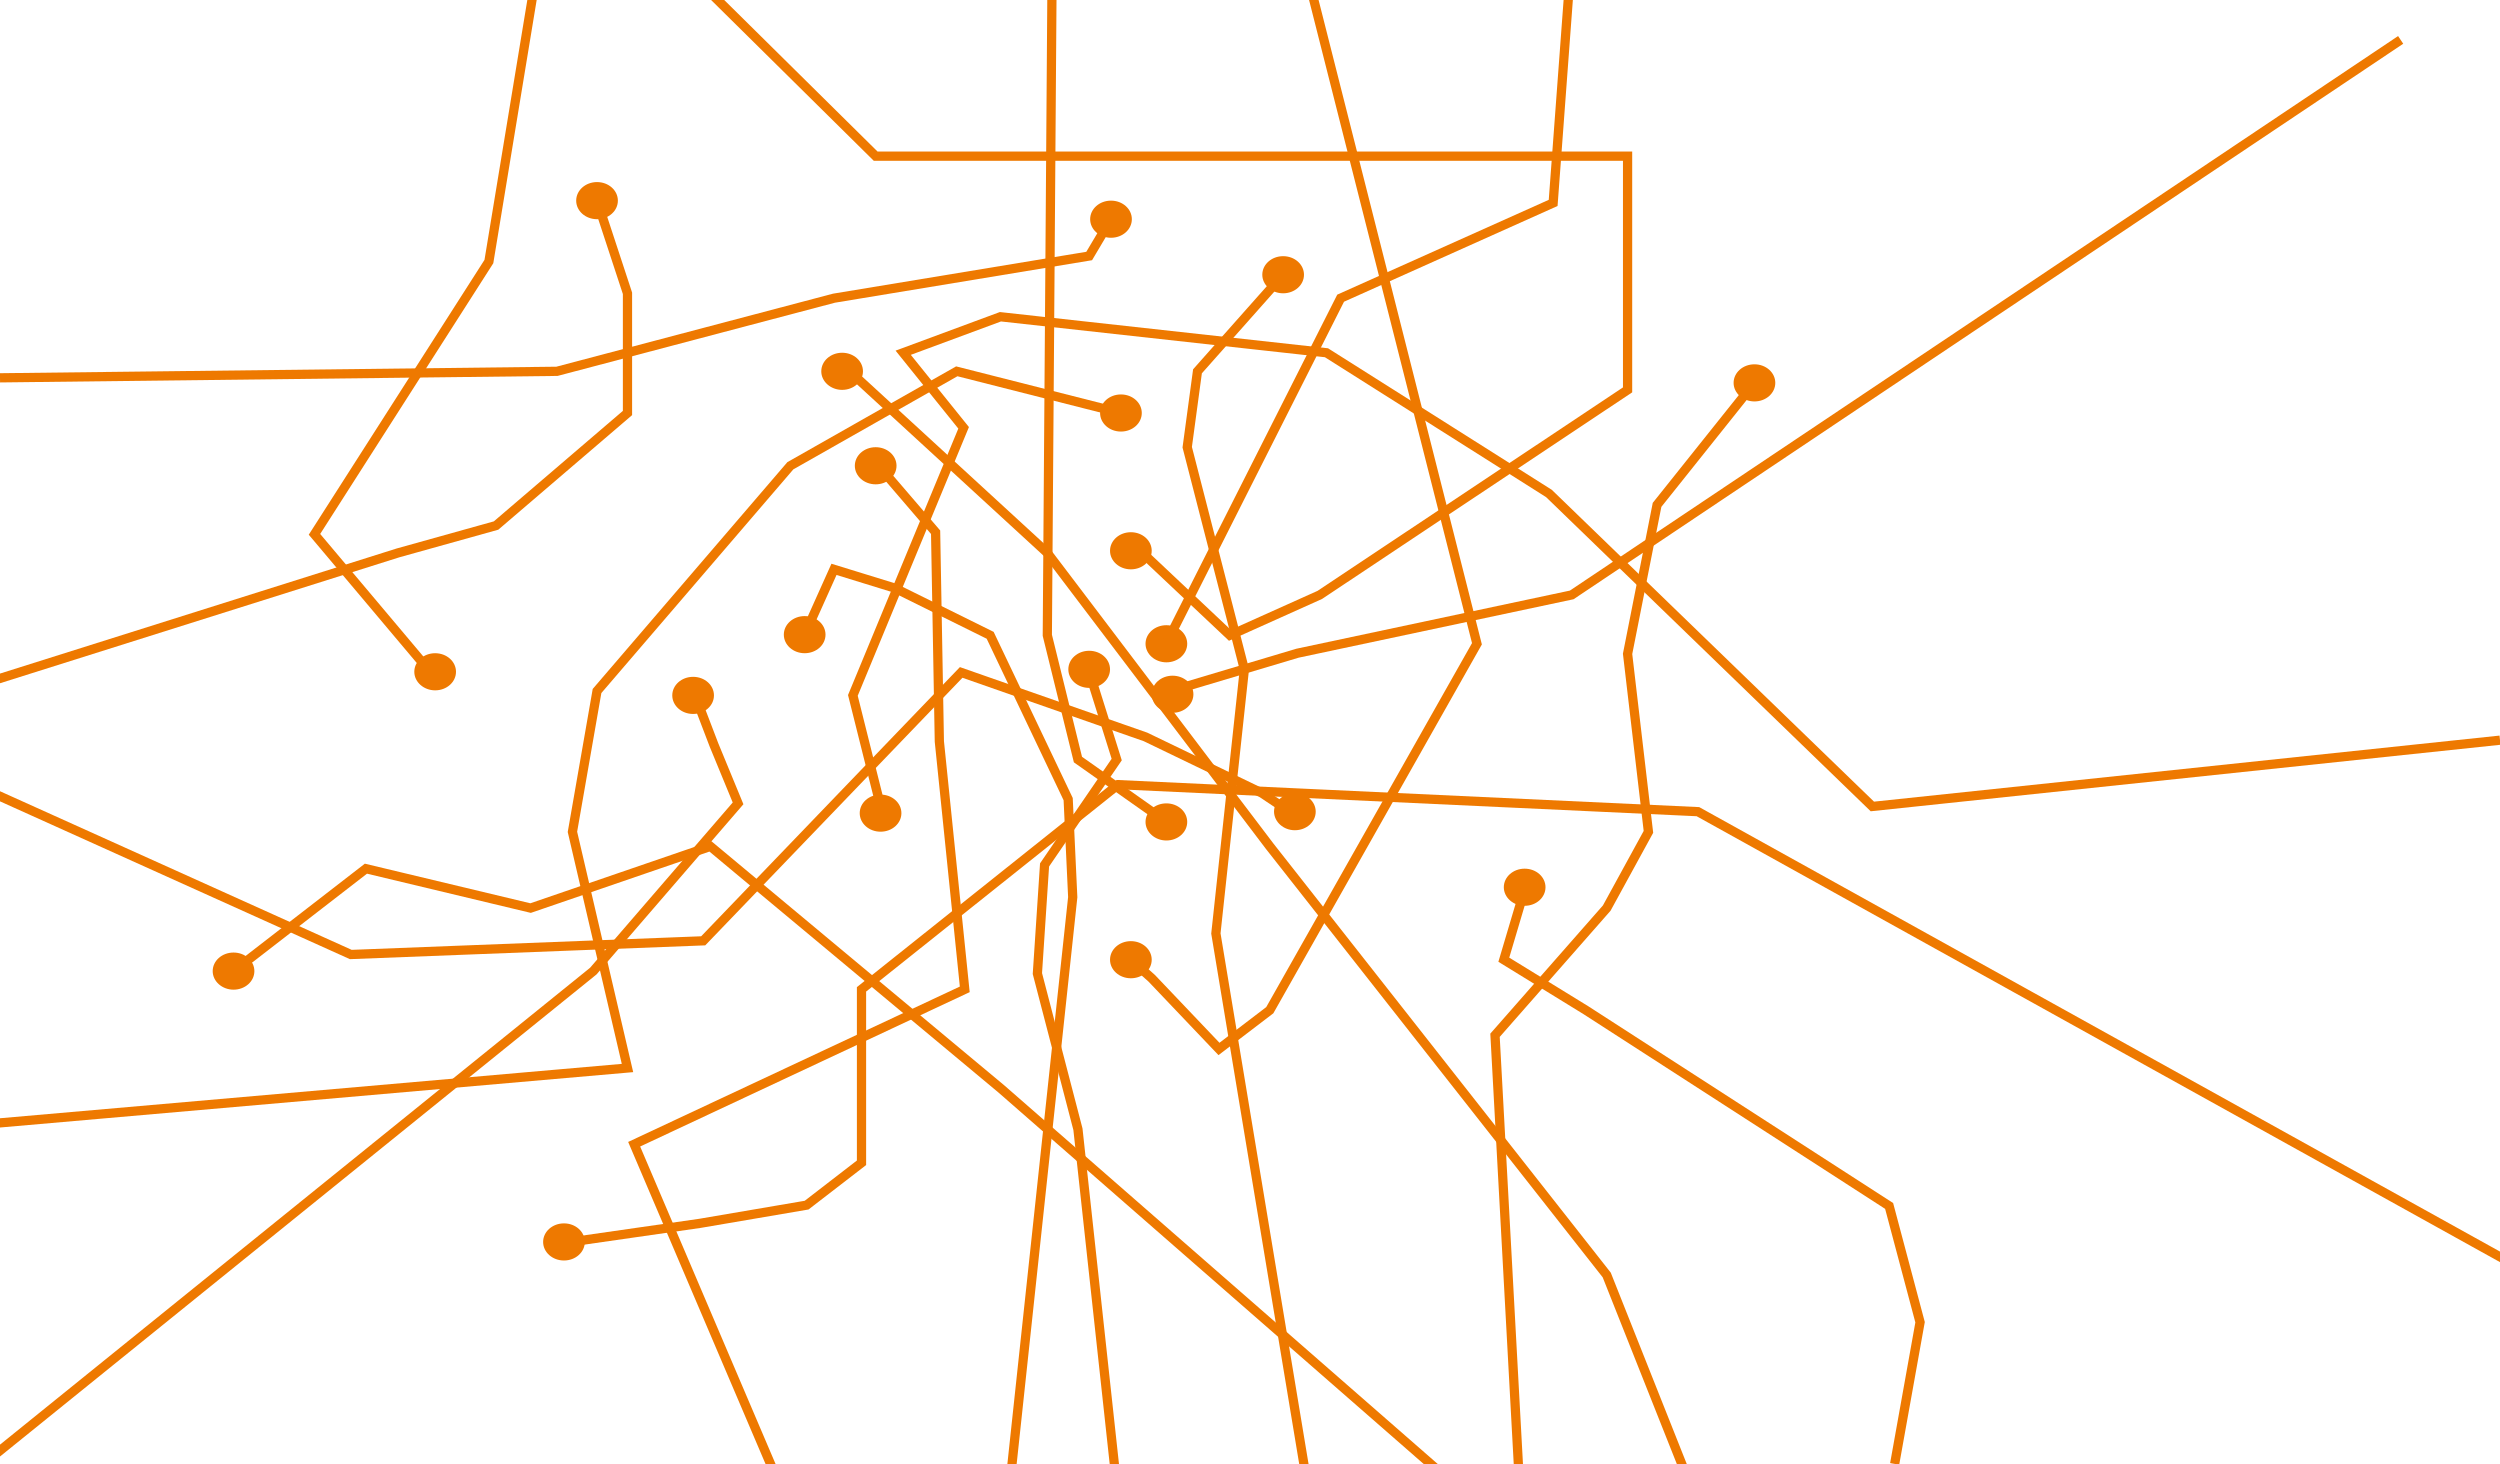
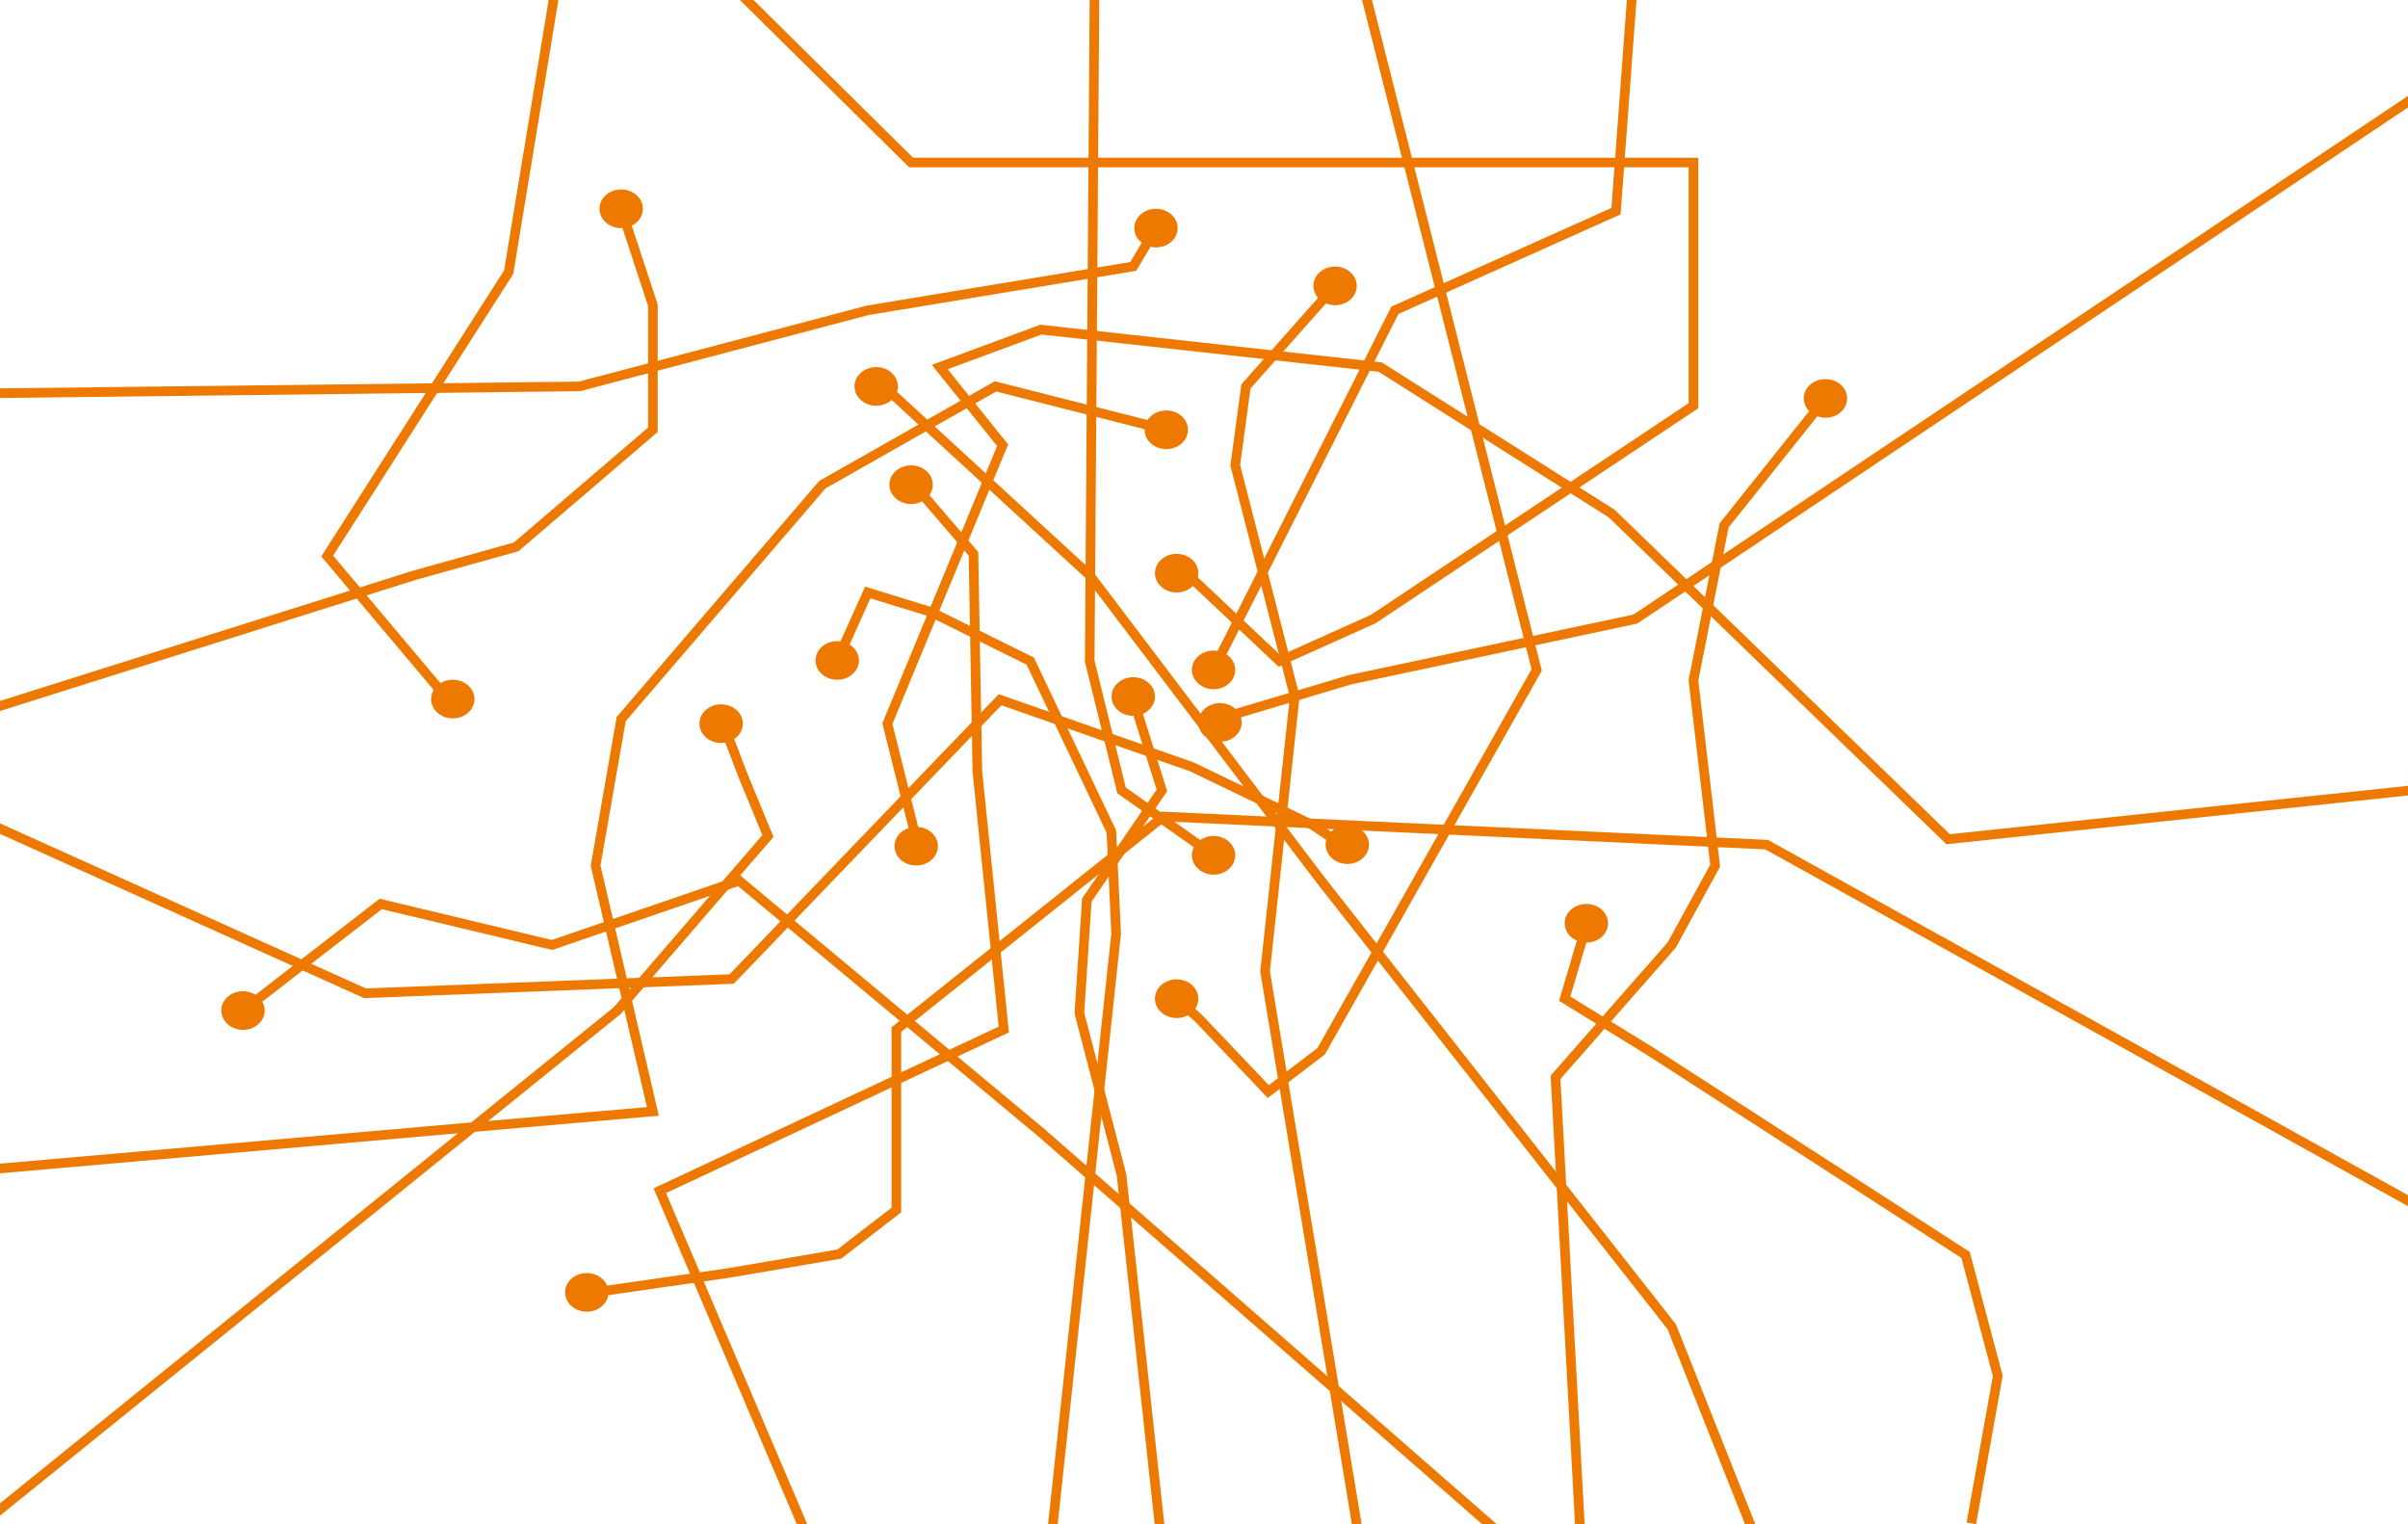
- <svg xmlns="http://www.w3.org/2000/svg" version="1.1" id="Leute" x="0px" y="0px" viewBox="0 0 1535.1 898.9" style="enable-background:new 0 0 1535.1 898.9;" xml:space="preserve">
+ <svg xmlns="http://www.w3.org/2000/svg" version="1.1" id="Leute" x="0px" y="0px" viewBox="0 0 1421.1 898.9" style="enable-background:new 0 0 1421.1 898.9;" xml:space="preserve">
  <style type="text/css">
	.st0{fill:#EE7900;}
	.st1{fill:none;stroke:#EE7900;stroke-width:5.67;}
</style>
  <g>
-     <path class="st0" d="M936.2,556.2c7.1,0,12.8-5.1,12.8-11.4s-5.7-11.4-12.8-11.4c-7.1,0-12.8,5.1-12.8,11.4   S929.2,556.2,936.2,556.2" />
-     <path class="st0" d="M540.7,510.7c7.1,0,12.8-5.1,12.8-11.4c0-6.3-5.7-11.4-12.8-11.4s-12.8,5.1-12.8,11.4   C527.9,505.6,533.6,510.7,540.7,510.7" />
+     <path class="st0" d="M936.2,556.2c7.1,0,12.8-5.1,12.8-11.4s-5.7-11.4-12.8-11.4s-12.8,5.1-12.8,11.4S929.2,556.2,936.2,556.2" />
+     <path class="st0" d="M540.7,510.7c7.1,0,12.8-5.1,12.8-11.4s-5.7-11.4-12.8-11.4s-12.8,5.1-12.8,11.4S533.6,510.7,540.7,510.7" />
    <polyline class="st1" points="541.8,499.3 523.7,427 591.7,262.7 554.6,216.6 614.3,194.5 814.5,216.6 951.1,303 1149.7,495.2    1535.1,454.5  " />
-     <path class="st0" d="M1077.3,246.5c7.1,0,12.8-5.1,12.8-11.4s-5.7-11.4-12.8-11.4s-12.8,5.1-12.8,11.4   C1064.5,241.4,1070.3,246.5,1077.3,246.5" />
+     <path class="st0" d="M1077.3,246.5c7.1,0,12.8-5.1,12.8-11.4s-5.7-11.4-12.8-11.4s-12.8,5.1-12.8,11.4S1070.3,246.5,1077.3,246.5" />
    <polyline class="st1" points="1077.3,235.1 1017.5,310 999.4,401.5 1012.2,510.8 986.6,557.6 918,635.7 939,1021.5  " />
    <path class="st0" d="M494.1,401.1c7.1,0,12.8-5.1,12.8-11.4s-5.7-11.4-12.8-11.4s-12.8,5.1-12.8,11.4S487,401.1,494.1,401.1" />
    <polyline class="st1" points="494.1,389.7 512.1,349.6 549.4,361.1 608,390.1 655.9,490.7 658.7,550.9 610,1005.5  " />
    <path class="st0" d="M668.8,422.4c7.1,0,12.8-5.1,12.8-11.4s-5.7-11.4-12.8-11.4S656,404.7,656,411S661.7,422.4,668.8,422.4" />
    <polyline class="st1" points="668.8,412.5 685.7,466.4 641.4,531.1 637,597.8 661.9,693.4 688,933.5  " />
    <path class="st0" d="M346.3,774c7.1,0,12.8-5.1,12.8-11.4s-5.7-11.4-12.8-11.4s-12.8,5.1-12.8,11.4S339.2,774,346.3,774" />
    <polyline class="st1" points="350.4,762.6 429.7,751.2 495.3,740 529,714 529,607.5 686.6,481.8 1042.6,498.4 1621.1,819.5  " />
    <path class="st0" d="M537.7,297.4c7.1,0,12.8-5.1,12.8-11.4s-5.7-11.4-12.8-11.4s-12.8,5.1-12.8,11.4S530.6,297.4,537.7,297.4" />
    <polyline class="st1" points="537.7,283.9 574.5,326.8 576.8,455.3 592.4,607.5 389.4,702.6 522,1013.5  " />
    <path class="st0" d="M425.6,438.4c7.1,0,12.8-5.1,12.8-11.4s-5.7-11.4-12.8-11.4s-12.8,5.1-12.8,11.4S418.5,438.4,425.6,438.4" />
    <polyline class="st1" points="425.6,423.9 438.4,457.4 453.2,493.3 364.3,596.3 -121,988.5  " />
    <path class="st0" d="M143.4,607.7c7.1,0,12.8-5.1,12.8-11.4s-5.7-11.4-12.8-11.4s-12.8,5.1-12.8,11.4S136.4,607.7,143.4,607.7" />
    <polyline class="st1" points="143.4,596.3 224.7,533.4 325.8,557.6 436.2,519.7 614.7,668.5 965,974.5  " />
    <path class="st0" d="M694.4,600.7c7.1,0,12.8-5.1,12.8-11.4s-5.7-11.4-12.8-11.4s-12.8,5.1-12.8,11.4S687.3,600.7,694.4,600.7" />
    <polyline class="st1" points="694.4,589.3 707.2,600.7 748.5,644.1 779.7,620.3 906.9,395.3 798,-34.5  " />
    <path class="st0" d="M267.2,423.9c7.1,0,12.8-5.1,12.8-11.4s-5.7-11.4-12.8-11.4s-12.8,5.1-12.8,11.4S260.2,423.9,267.2,423.9" />
    <polyline class="st1" points="264.5,412.9 193.1,328.1 300.2,160.6 334,-44.5  " />
-     <path class="st0" d="M366.6,134.6c7.1,0,12.8-5.1,12.8-11.4c0-6.3-5.7-11.4-12.8-11.4s-12.8,5.1-12.8,11.4S359.5,134.6,366.6,134.6   " />
+     <path class="st0" d="M366.6,134.6c7.1,0,12.8-5.1,12.8-11.4c0-6.3-5.7-11.4-12.8-11.4s-12.8,5.1-12.8,11.4   C353.8,129.5,359.5,134.6,366.6,134.6" />
    <polyline class="st1" points="366.6,123.2 385.3,180.1 385.3,253.6 304.6,322.7 244.4,339.5 -41,429.5  " />
    <path class="st0" d="M688.3,265c7.1,0,12.8-5.1,12.8-11.4s-5.7-11.4-12.8-11.4s-12.8,5.1-12.8,11.4S681.2,265,688.3,265" />
    <polyline class="st1" points="688.3,253.6 587.5,228 485.3,286 366.6,424.3 351.5,510.8 385.3,655.8 -103,698.5  " />
    <path class="st0" d="M517.1,239.4c7.1,0,12.8-5.1,12.8-11.4s-5.7-11.4-12.8-11.4s-12.8,5.1-12.8,11.4   C504.3,234.3,510.1,239.4,517.1,239.4" />
    <polyline class="st1" points="521.7,228 643.1,339.5 779.7,519.7 986.6,782.9 1075,1005.5  " />
-     <path class="st0" d="M716.2,516.1c7.1,0,12.8-5.1,12.8-11.4c0-6.3-5.7-11.4-12.8-11.4s-12.8,5.1-12.8,11.4S709.2,516.1,716.2,516.1   " />
+     <path class="st0" d="M716.2,516.1c7.1,0,12.8-5.1,12.8-11.4s-5.7-11.4-12.8-11.4s-12.8,5.1-12.8,11.4S709.2,516.1,716.2,516.1" />
    <path class="st0" d="M682.2,146c7.1,0,12.8-5.1,12.8-11.4c0-6.3-5.7-11.4-12.8-11.4s-12.8,5.1-12.8,11.4S675.1,146,682.2,146" />
    <polyline class="st1" points="716.2,504.7 661.9,466.4 643.1,390.1 645.9,0  " />
    <polyline class="st1" points="682.2,134.6 668.8,157.2 512.1,183.1 342,228 0,232  " />
    <path class="st0" d="M787.9,180.1c7.1,0,12.8-5.1,12.8-11.4c0-6.3-5.7-11.4-12.8-11.4s-12.8,5.1-12.8,11.4S780.9,180.1,787.9,180.1   " />
    <polyline class="st1" points="787.9,168.7 735.3,228 729,274.6 764.1,411 746.6,573.2 812,967.5  " />
    <path class="st0" d="M720,437.7c7.1,0,12.8-5.1,12.8-11.4s-5.7-11.4-12.8-11.4s-12.8,5.1-12.8,11.4S712.9,437.7,720,437.7" />
    <polyline class="st1" points="720.3,423.9 796.7,401.1 965.1,365.3 1474.1,24.5  " />
    <path class="st0" d="M716.2,406.7c7.1,0,12.8-5.1,12.8-11.4s-5.7-11.4-12.8-11.4s-12.8,5.1-12.8,11.4S709.2,406.7,716.2,406.7" />
    <polyline class="st1" points="716.2,395 823.2,183.1 953.7,124.6 965,-27.5  " />
    <polyline class="st1" points="936.2,546.2 923.4,589.3 973.8,620.3 1160,740.5 1179,811.9 1163.4,898.9  " />
-     <path class="st0" d="M795.1,509.8c7.1,0,12.8-5.1,12.8-11.4c0-6.3-5.7-11.4-12.8-11.4s-12.8,5.1-12.8,11.4   C782.4,504.7,788.1,509.8,795.1,509.8" />
+     <path class="st0" d="M795.1,509.8c7.1,0,12.8-5.1,12.8-11.4s-5.7-11.4-12.8-11.4s-12.8,5.1-12.8,11.4   C782.4,504.7,788.1,509.8,795.1,509.8" />
    <polyline class="st1" points="791.9,498.4 774.9,487 703.4,452.5 590.2,412.9 431.8,577.7 215.4,586.1 -103,442.5  " />
    <path class="st0" d="M694.4,349.6c7.1,0,12.8-5.1,12.8-11.4s-5.7-11.4-12.8-11.4s-12.8,5.1-12.8,11.4S687.3,349.6,694.4,349.6" />
    <polyline class="st1" points="694.4,332.8 755.2,390.1 810.4,365.3 999.4,239.4 999.4,95.9 537.7,95.9 426,-14.5  " />
  </g>
</svg>
